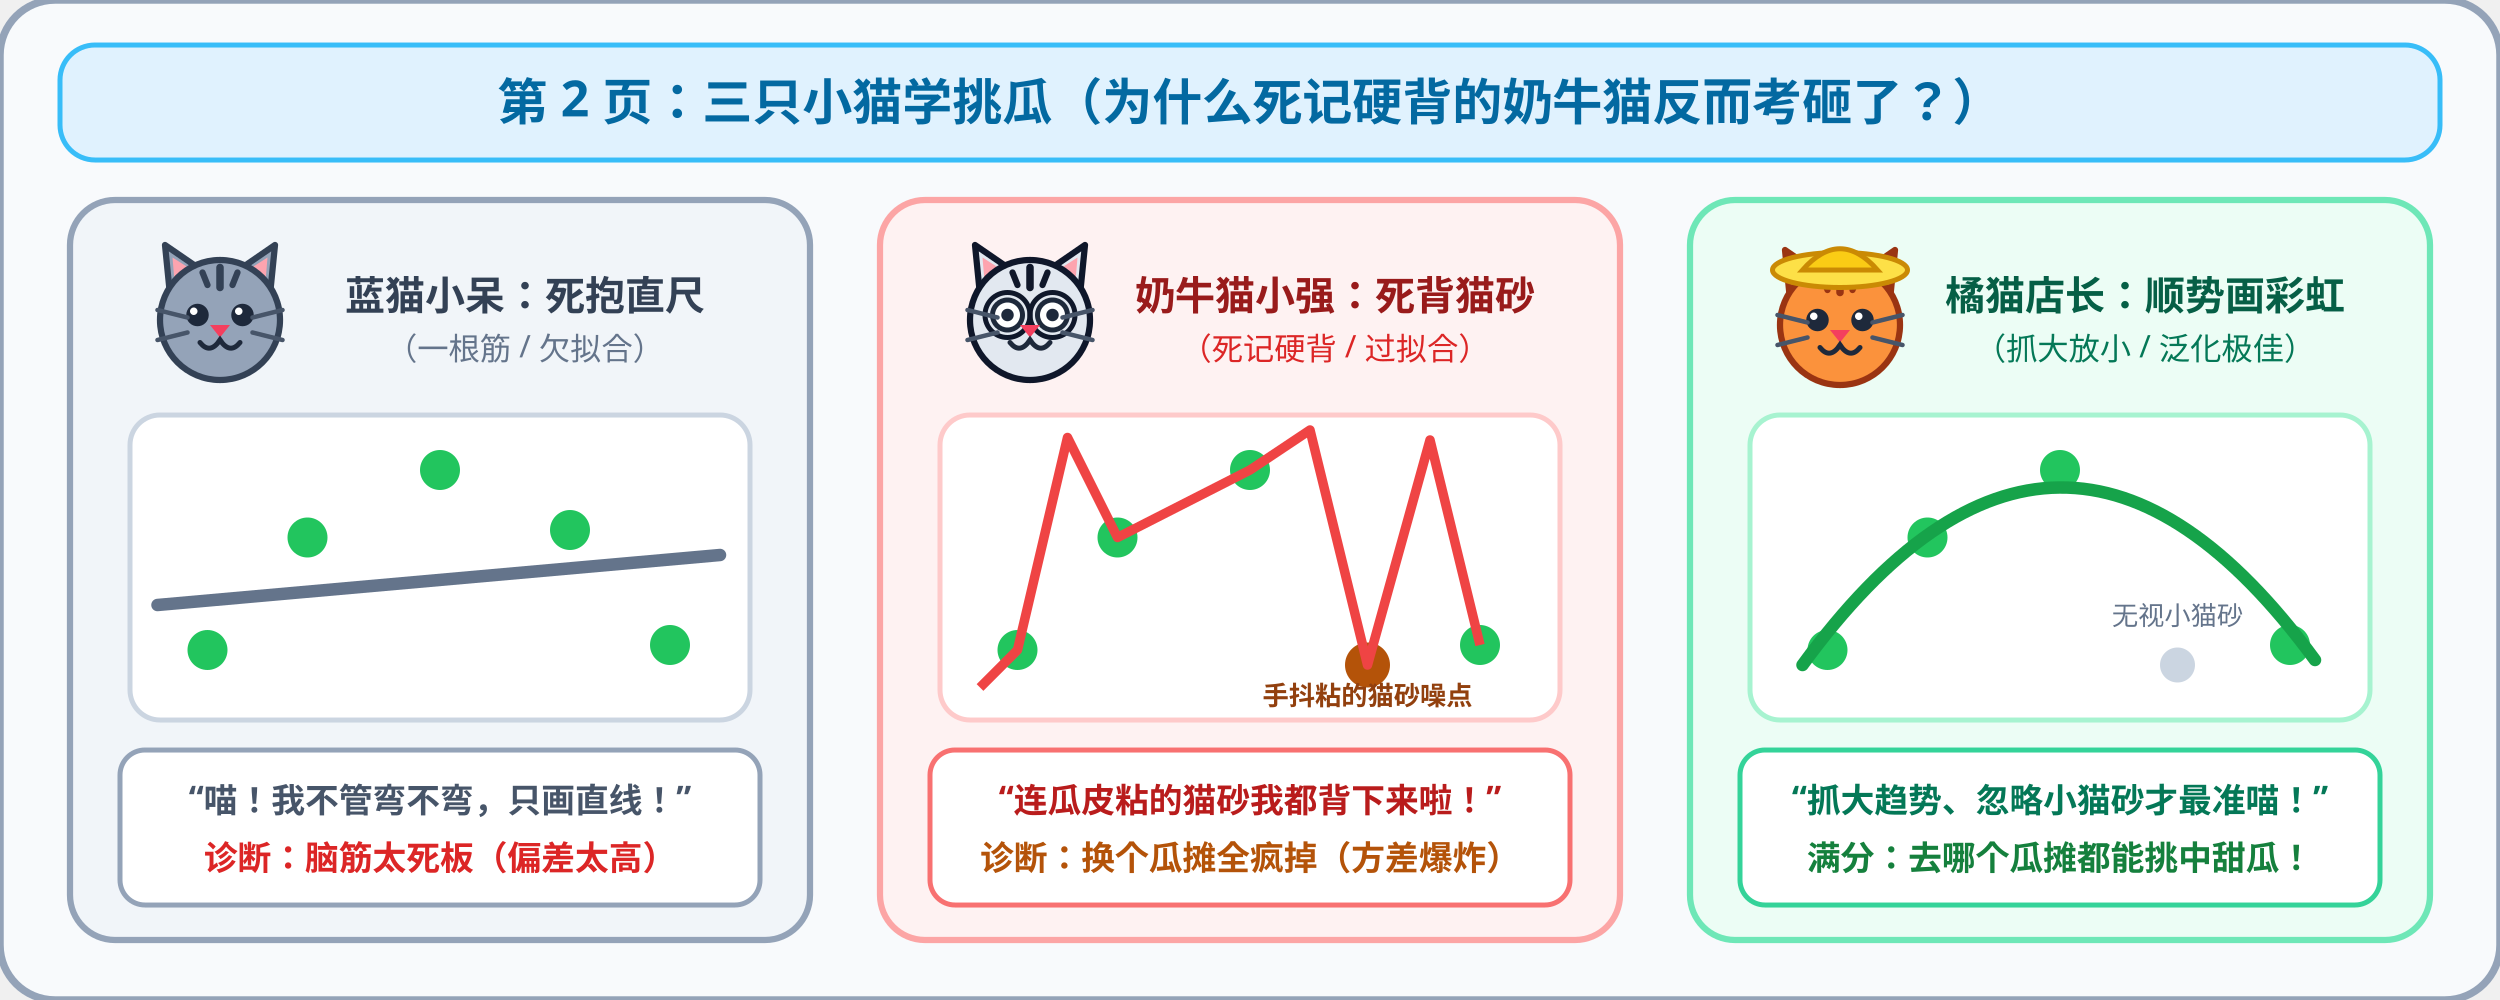
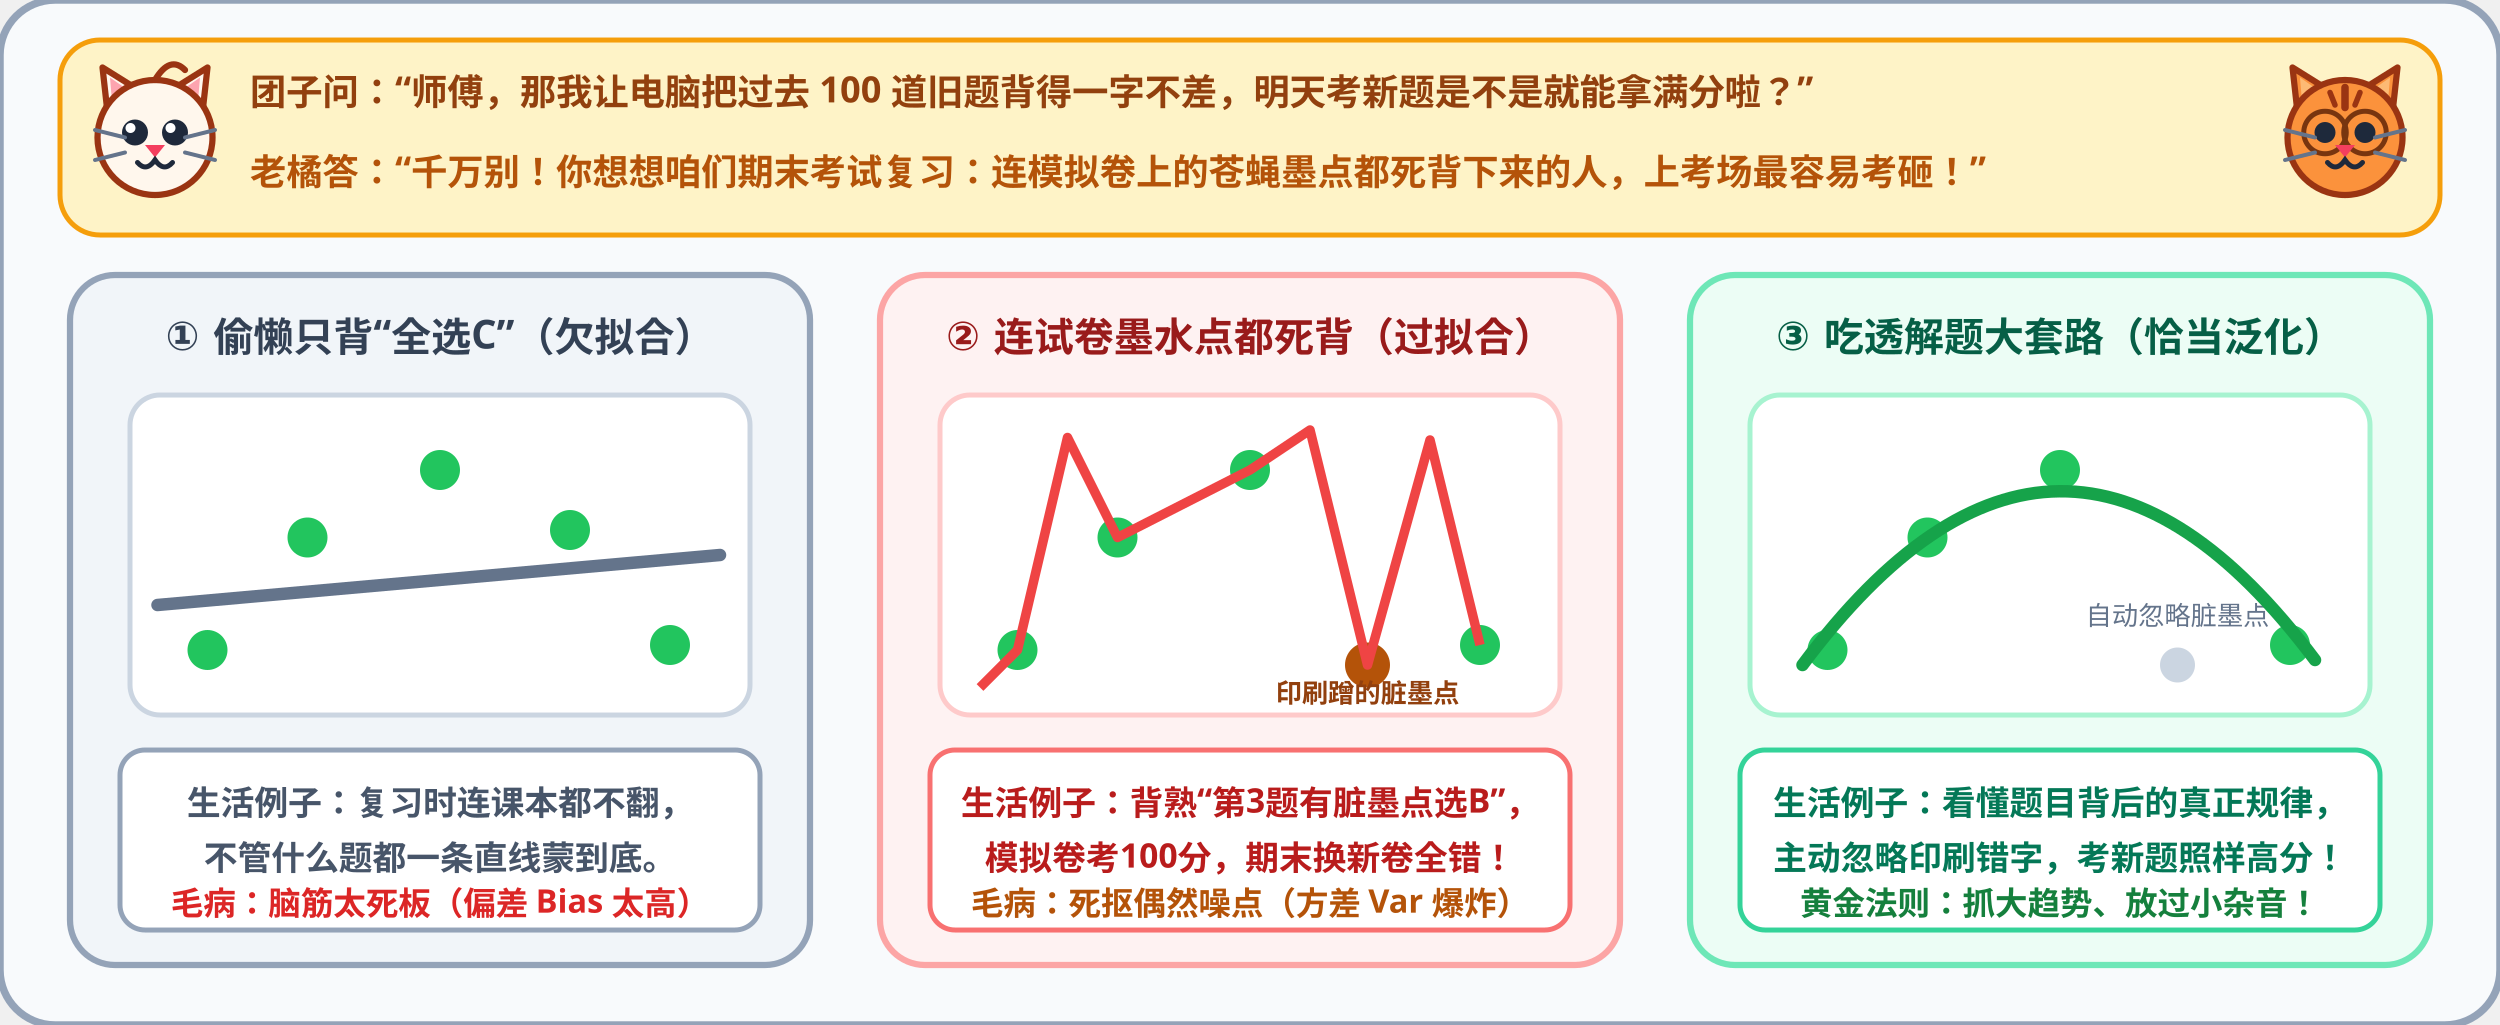
- <svg xmlns="http://www.w3.org/2000/svg" viewBox="0 0 1000 400" width="100%" height="auto" font-family="Microsoft YaHei, PingFang SC, sans-serif">
-   <rect width="1000" height="400" rx="22" fill="#F8FAFC" stroke="#94A3B8" stroke-width="3" />
-   <rect x="24" y="18" width="952" height="46" rx="14" fill="#E0F2FE" stroke="#38BDF8" stroke-width="2" />
-   <text x="500" y="48" text-anchor="middle" font-size="20" font-weight="bold" fill="#0369A1">第 2 页：三只小猫学挑瓜（为什么死记硬背的奶牛猫反而考砸了？）</text>
-   <g transform="translate(28, 80)">
-     <rect width="296" height="296" rx="18" fill="#F1F5F9" stroke="#94A3B8" stroke-width="2.5" />
-     <polygon points="40,38 38,18 54,29" fill="#94A3B8" stroke="#334155" stroke-width="2.5" stroke-linejoin="round" />
-     <polygon points="80,38 82,18 66,29" fill="#94A3B8" stroke="#334155" stroke-width="2.5" stroke-linejoin="round" />
-     <polygon points="42,35 41,23 52,30" fill="#FDA4AF" />
-     <polygon points="78,35 79,23 68,30" fill="#FDA4AF" />
-     <circle cx="60" cy="48" r="24" fill="#94A3B8" stroke="#334155" stroke-width="2.5" />
-     <line x1="60" y1="27" x2="60" y2="35" stroke="#334155" stroke-width="3" stroke-linecap="round" />
-     <line x1="53" y1="29" x2="55" y2="34" stroke="#334155" stroke-width="2.5" stroke-linecap="round" />
-     <line x1="67" y1="29" x2="65" y2="34" stroke="#334155" stroke-width="2.5" stroke-linecap="round" />
-     <circle cx="51" cy="46" r="4.5" fill="#1E293B" />
-     <circle cx="69" cy="46" r="4.5" fill="#1E293B" />
-     <circle cx="49.5" cy="44.5" r="1.5" fill="#FFFFFF" />
-     <circle cx="67.5" cy="44.5" r="1.5" fill="#FFFFFF" />
-     <polygon points="56,50 64,50 60,55" fill="#F43F5E" />
-     <path d="M 52 57 Q 56 62 60 56 Q 64 62 68 57" fill="none" stroke="#1E293B" stroke-width="2" stroke-linecap="round" />
-     <line x1="47" y1="47" x2="35" y2="44" stroke="#475569" stroke-width="1.8" stroke-linecap="round" />
-     <line x1="73" y1="47" x2="85" y2="44" stroke="#475569" stroke-width="1.8" stroke-linecap="round" />
-     <line x1="47" y1="53" x2="35" y2="56" stroke="#475569" stroke-width="1.8" stroke-linecap="round" />
-     <line x1="73" y1="53" x2="85" y2="56" stroke="#475569" stroke-width="1.8" stroke-linecap="round" />
-     <text x="182" y="44" text-anchor="middle" font-size="16" font-weight="bold" fill="#334155">蓝猫小呆：死抱直尺</text>
-     <text x="182" y="64" text-anchor="middle" font-size="12.5" fill="#64748B">（一根筋 / 欠拟合）</text>
-     <rect x="24" y="86" width="248" height="122" rx="12" fill="#FFFFFF" stroke="#CBD5E1" stroke-width="2" />
-     <circle cx="55" cy="180" r="8" fill="#22C55E" />
-     <circle cx="95" cy="135" r="8" fill="#22C55E" />
-     <circle cx="148" cy="108" r="8" fill="#22C55E" />
-     <circle cx="200" cy="132" r="8" fill="#22C55E" />
-     <circle cx="240" cy="178" r="8" fill="#22C55E" />
-     <line x1="35" y1="162" x2="260" y2="142" stroke="#64748B" stroke-width="5" stroke-linecap="round" />
-     <rect x="20" y="220" width="256" height="62" rx="10" fill="#FFFFFF" stroke="#94A3B8" stroke-width="2" />
-     <text x="148" y="244" text-anchor="middle" font-size="13.5" font-weight="bold" fill="#475569">“喵！我不管弯不弯，只画直线！”</text>
-     <text x="148" y="268" text-anchor="middle" font-size="13.5" font-weight="bold" fill="#DC2626">诊断：脑筋太死板（偏差太高）</text>
+ <svg xmlns="http://www.w3.org/2000/svg" viewBox="0 0 1000 410" width="100%" height="auto" font-family="Microsoft YaHei, PingFang SC, sans-serif">
+   <rect width="1000" height="410" rx="22" fill="#F8FAFC" stroke="#94A3B8" stroke-width="3" />
+   <rect x="24" y="16" width="952" height="78" rx="16" fill="#FEF3C7" stroke="#F59E0B" stroke-width="2" />
+   <polygon points="43,45 41,27 57,37" fill="#FFF7ED" stroke="#9A3412" stroke-width="2.5" stroke-linejoin="round" />
+   <polygon points="81,45 83,27 67,37" fill="#FFF7ED" stroke="#9A3412" stroke-width="2.5" stroke-linejoin="round" />
+   <polygon points="45,43 44,31 54,38" fill="#FDA4AF" />
+   <polygon points="79,43 80,31 70,38" fill="#FDA4AF" />
+   <circle cx="62" cy="55" r="23" fill="#FFF7ED" stroke="#9A3412" stroke-width="2.5" />
+   <circle cx="54" cy="53" r="5.2" fill="#1E293B" />
+   <circle cx="70" cy="53" r="5.2" fill="#1E293B" />
+   <circle cx="52.2" cy="51.2" r="2.0" fill="#FFFFFF" />
+   <circle cx="68.2" cy="51.2" r="2.0" fill="#FFFFFF" />
+   <path d="M 62 32 Q 68 22 74 28" fill="none" stroke="#9A3412" stroke-width="2.5" stroke-linecap="round" />
+   <polygon points="58,58 66,58 62,63" fill="#F43F5E" />
+   <path d="M 55 65 Q 58.5 69 62 64 Q 65.5 69 69 65" fill="none" stroke="#1E293B" stroke-width="2" stroke-linecap="round" />
+   <line x1="50" y1="55" x2="38" y2="52" stroke="#64748B" stroke-width="1.6" stroke-linecap="round" />
+   <line x1="74" y1="55" x2="86" y2="52" stroke="#64748B" stroke-width="1.6" stroke-linecap="round" />
+   <line x1="50" y1="61" x2="38" y2="64" stroke="#64748B" stroke-width="1.6" stroke-linecap="round" />
+   <line x1="74" y1="61" x2="86" y2="64" stroke="#64748B" stroke-width="1.6" stroke-linecap="round" />
+   <text x="100" y="42" font-size="14.5" font-weight="bold" fill="#92400E">团子问：“师傅，那我让电脑把过去 100 道旧题背得一字不差，明天考新题是不是就能拿满分啦？”</text>
+   <polygon points="919,45 917,27 933,37" fill="#FB923C" stroke="#9A3412" stroke-width="2.5" stroke-linejoin="round" />
+   <polygon points="957,45 959,27 943,37" fill="#FB923C" stroke="#9A3412" stroke-width="2.5" stroke-linejoin="round" />
+   <polygon points="921,43 920,31 930,38" fill="#FDBA74" />
+   <polygon points="955,43 956,31 946,38" fill="#FDBA74" />
+   <circle cx="938" cy="55" r="23" fill="#FB923C" stroke="#9A3412" stroke-width="2.5" />
+   <line x1="938" y1="35" x2="938" y2="43" stroke="#9A3412" stroke-width="3" stroke-linecap="round" />
+   <line x1="932" y1="37" x2="934" y2="42" stroke="#9A3412" stroke-width="2.2" stroke-linecap="round" />
+   <line x1="944" y1="37" x2="942" y2="42" stroke="#9A3412" stroke-width="2.2" stroke-linecap="round" />
+   <circle cx="930" cy="53" r="4.2" fill="#1E293B" />
+   <circle cx="946" cy="53" r="4.2" fill="#1E293B" />
+   <circle cx="930" cy="53" r="8.5" fill="none" stroke="#78350F" stroke-width="2" />
+   <circle cx="946" cy="53" r="8.5" fill="none" stroke="#78350F" stroke-width="2" />
+   <line x1="938.5" y1="53" x2="937.5" y2="53" stroke="#78350F" stroke-width="2" />
+   <polygon points="934,58 942,58 938,63" fill="#F43F5E" />
+   <path d="M 931 65 Q 934.5 69 938 64 Q 941.5 69 945 65" fill="none" stroke="#1E293B" stroke-width="2" stroke-linecap="round" />
+   <line x1="926" y1="55" x2="914" y2="52" stroke="#64748B" stroke-width="1.6" stroke-linecap="round" />
+   <line x1="950" y1="55" x2="962" y2="52" stroke="#64748B" stroke-width="1.6" stroke-linecap="round" />
+   <line x1="926" y1="61" x2="914" y2="64" stroke="#64748B" stroke-width="1.6" stroke-linecap="round" />
+   <line x1="950" y1="61" x2="962" y2="64" stroke="#64748B" stroke-width="1.6" stroke-linecap="round" />
+   <text x="100" y="74" font-size="14.5" font-weight="bold" fill="#B45309">老橘答：“千万别！你想想咱们期末考试复习：连模拟卷上的苍蝇墨点都死背下来的人，上考场最容易考砸！”</text>
+   <g transform="translate(28, 110)">
+     <rect width="296" height="276" rx="18" fill="#F1F5F9" stroke="#94A3B8" stroke-width="2.5" />
+     <text x="148" y="30" text-anchor="middle" font-size="16" font-weight="bold" fill="#334155">① 偷懒只背“全选C”（欠拟合）</text>
+     <rect x="24" y="48" width="248" height="128" rx="12" fill="#FFFFFF" stroke="#CBD5E1" stroke-width="2" />
+     <circle cx="55" cy="150" r="8" fill="#22C55E" />
+     <circle cx="95" cy="105" r="8" fill="#22C55E" />
+     <circle cx="148" cy="78" r="8" fill="#22C55E" />
+     <circle cx="200" cy="102" r="8" fill="#22C55E" />
+     <circle cx="240" cy="148" r="8" fill="#22C55E" />
+     <line x1="35" y1="132" x2="260" y2="112" stroke="#64748B" stroke-width="5" stroke-linecap="round" />
+     <rect x="20" y="190" width="256" height="72" rx="10" fill="#FFFFFF" stroke="#94A3B8" stroke-width="2" />
+     <text x="148" y="216" text-anchor="middle" font-size="13.5" font-weight="bold" fill="#475569">生活例子：复习时连课本都不翻，</text>
+     <text x="148" y="238" text-anchor="middle" font-size="13.5" font-weight="bold" fill="#475569">不管什么题都一条直线蒙到底。</text>
+     <text x="148" y="256" text-anchor="middle" font-size="13" font-weight="bold" fill="#DC2626">毛病：脑筋太死板（偏差 Bias 太高）</text>
  </g>
-   <g transform="translate(352, 80)">
-     <rect width="296" height="296" rx="18" fill="#FEF2F2" stroke="#FCA5A5" stroke-width="2.5" />
-     <polygon points="40,38 38,18 54,29" fill="#E2E8F0" stroke="#0F172A" stroke-width="2.5" stroke-linejoin="round" />
-     <polygon points="80,38 82,18 66,29" fill="#E2E8F0" stroke="#0F172A" stroke-width="2.5" stroke-linejoin="round" />
-     <polygon points="42,35 41,23 52,30" fill="#FDA4AF" />
-     <polygon points="78,35 79,23 68,30" fill="#FDA4AF" />
-     <circle cx="60" cy="48" r="24" fill="#E2E8F0" stroke="#0F172A" stroke-width="2.5" />
-     <line x1="60" y1="27" x2="60" y2="35" stroke="#0F172A" stroke-width="3" stroke-linecap="round" />
-     <line x1="53" y1="29" x2="55" y2="34" stroke="#0F172A" stroke-width="2.5" stroke-linecap="round" />
-     <line x1="67" y1="29" x2="65" y2="34" stroke="#0F172A" stroke-width="2.5" stroke-linecap="round" />
-     <circle cx="51" cy="46" r="6" fill="#FFFFFF" stroke="#1E293B" stroke-width="2" />
-     <circle cx="69" cy="46" r="6" fill="#FFFFFF" stroke="#1E293B" stroke-width="2" />
-     <circle cx="51" cy="46" r="2.5" fill="#1E293B" />
-     <circle cx="69" cy="46" r="2.5" fill="#1E293B" />
-     <circle cx="51" cy="46" r="9" fill="none" stroke="#0F172A" stroke-width="2" />
-     <circle cx="69" cy="46" r="9" fill="none" stroke="#0F172A" stroke-width="2" />
-     <line x1="60" y1="46" x2="60" y2="46" stroke="#0F172A" stroke-width="2" />
-     <polygon points="56,50 64,50 60,55" fill="#F43F5E" />
-     <path d="M 52 57 Q 56 62 60 56 Q 64 62 68 57" fill="none" stroke="#1E293B" stroke-width="2" stroke-linecap="round" />
-     <line x1="47" y1="47" x2="35" y2="44" stroke="#475569" stroke-width="1.8" stroke-linecap="round" />
-     <line x1="73" y1="47" x2="85" y2="44" stroke="#475569" stroke-width="1.8" stroke-linecap="round" />
-     <line x1="47" y1="53" x2="35" y2="56" stroke="#475569" stroke-width="1.8" stroke-linecap="round" />
-     <line x1="73" y1="53" x2="85" y2="56" stroke="#475569" stroke-width="1.8" stroke-linecap="round" />
-     <text x="182" y="44" text-anchor="middle" font-size="16" font-weight="bold" fill="#991B1B">奶牛猫小强：死背猫砂</text>
-     <text x="182" y="64" text-anchor="middle" font-size="12.5" fill="#DC2626">（死记硬背 / 过拟合）</text>
-     <rect x="24" y="86" width="248" height="122" rx="12" fill="#FFFFFF" stroke="#FECACA" stroke-width="2" />
-     <circle cx="55" cy="180" r="8" fill="#22C55E" />
-     <circle cx="95" cy="135" r="8" fill="#22C55E" />
-     <circle cx="148" cy="108" r="8" fill="#22C55E" />
-     <circle cx="195" cy="186" r="9" fill="#B45309" />
-     <text x="195" y="202" text-anchor="middle" font-size="10.5" font-weight="bold" fill="#92400E">手抖粘的猫砂噪点</text>
-     <circle cx="240" cy="178" r="8" fill="#22C55E" />
-     <path d="M 40 195 L 55 180 L 75 95 L 95 135 L 148 108 L 172 92 L 195 186 L 220 96 L 240 178" fill="none" stroke="#EF4444" stroke-width="3.8" stroke-linejoin="round" />
-     <rect x="20" y="220" width="256" height="62" rx="10" fill="#FFFFFF" stroke="#F87171" stroke-width="2" />
-     <text x="148" y="244" text-anchor="middle" font-size="13.5" font-weight="bold" fill="#B91C1C">“连瓜皮粘的猫砂我都背下来啦！”</text>
-     <text x="148" y="268" text-anchor="middle" font-size="13.5" font-weight="bold" fill="#B45309">诊断：换个瓜摊全疯掉（方差爆炸）</text>
+   <g transform="translate(352, 110)">
+     <rect width="296" height="276" rx="18" fill="#FEF2F2" stroke="#FCA5A5" stroke-width="2.5" />
+     <text x="148" y="30" text-anchor="middle" font-size="16" font-weight="bold" fill="#991B1B">② 连试卷墨水点都死背（过拟合）</text>
+     <rect x="24" y="48" width="248" height="128" rx="12" fill="#FFFFFF" stroke="#FECACA" stroke-width="2" />
+     <circle cx="55" cy="150" r="8" fill="#22C55E" />
+     <circle cx="95" cy="105" r="8" fill="#22C55E" />
+     <circle cx="148" cy="78" r="8" fill="#22C55E" />
+     <circle cx="195" cy="156" r="9" fill="#B45309" />
+     <text x="195" y="171" text-anchor="middle" font-size="10.5" font-weight="bold" fill="#92400E">印刷蹭的脏墨点</text>
+     <circle cx="240" cy="148" r="8" fill="#22C55E" />
+     <path d="M 40 165 L 55 150 L 75 65 L 95 105 L 148 78 L 172 62 L 195 156 L 220 66 L 240 148" fill="none" stroke="#EF4444" stroke-width="3.8" stroke-linejoin="round" />
+     <rect x="20" y="190" width="256" height="72" rx="10" fill="#FFFFFF" stroke="#F87171" stroke-width="2" />
+     <text x="148" y="216" text-anchor="middle" font-size="13.5" font-weight="bold" fill="#B91C1C">生活例子：背熟“第3题有脏墨点选B”，</text>
+     <text x="148" y="238" text-anchor="middle" font-size="13.5" font-weight="bold" fill="#B91C1C">模拟卷考100分，期末换新卷全错！</text>
+     <text x="148" y="256" text-anchor="middle" font-size="13" font-weight="bold" fill="#B45309">毛病：死抠偶然噪点（方差 Var 爆炸）</text>
  </g>
-   <g transform="translate(676, 80)">
-     <rect width="296" height="296" rx="18" fill="#ECFDF5" stroke="#6EE7B7" stroke-width="2.5" />
-     <polygon points="40,40 38,20 54,31" fill="#FB923C" stroke="#9A3412" stroke-width="2.5" stroke-linejoin="round" />
-     <polygon points="80,40 82,20 66,31" fill="#FB923C" stroke="#9A3412" stroke-width="2.5" stroke-linejoin="round" />
-     <polygon points="42,37 41,25 52,32" fill="#FDA4AF" />
-     <polygon points="78,37 79,25 68,32" fill="#FDA4AF" />
-     <circle cx="60" cy="50" r="24" fill="#FB923C" stroke="#9A3412" stroke-width="2.5" />
-     <line x1="60" y1="29" x2="60" y2="37" stroke="#9A3412" stroke-width="3" stroke-linecap="round" />
-     <line x1="53" y1="31" x2="55" y2="36" stroke="#9A3412" stroke-width="2.5" stroke-linecap="round" />
-     <line x1="67" y1="31" x2="65" y2="36" stroke="#9A3412" stroke-width="2.5" stroke-linecap="round" />
-     <circle cx="51" cy="48" r="4.5" fill="#1E293B" />
-     <circle cx="69" cy="48" r="4.5" fill="#1E293B" />
-     <circle cx="49.5" cy="46.5" r="1.5" fill="#FFFFFF" />
-     <circle cx="67.5" cy="46.5" r="1.5" fill="#FFFFFF" />
-     <polygon points="56,52 64,52 60,57" fill="#F43F5E" />
-     <path d="M 52 59 Q 56 64 60 58 Q 64 64 68 59" fill="none" stroke="#1E293B" stroke-width="2" stroke-linecap="round" />
-     <line x1="47" y1="49" x2="35" y2="46" stroke="#475569" stroke-width="1.8" stroke-linecap="round" />
-     <line x1="73" y1="49" x2="85" y2="46" stroke="#475569" stroke-width="1.8" stroke-linecap="round" />
-     <line x1="47" y1="55" x2="35" y2="58" stroke="#475569" stroke-width="1.8" stroke-linecap="round" />
-     <line x1="73" y1="55" x2="85" y2="58" stroke="#475569" stroke-width="1.8" stroke-linecap="round" />
-     <ellipse cx="60" cy="28" rx="27" ry="7" fill="#FDE047" stroke="#CA8A04" stroke-width="2" />
-     <path d="M 45 28 Q 60 11 75 28 Z" fill="#FACC15" stroke="#CA8A04" stroke-width="2" />
-     <text x="182" y="44" text-anchor="middle" font-size="16" font-weight="bold" fill="#065F46">橘猫店长：顺势画彩虹</text>
-     <text x="182" y="64" text-anchor="middle" font-size="12.5" fill="#047857">（抓大放小 / 泛化极佳）</text>
-     <rect x="24" y="86" width="248" height="122" rx="12" fill="#FFFFFF" stroke="#A7F3D0" stroke-width="2" />
-     <circle cx="55" cy="180" r="8" fill="#22C55E" />
-     <circle cx="95" cy="135" r="8" fill="#22C55E" />
-     <circle cx="148" cy="108" r="8" fill="#22C55E" />
-     <circle cx="195" cy="186" r="7" fill="#CBD5E1" />
-     <text x="195" y="170" text-anchor="middle" font-size="10.5" fill="#64748B">无视小猫砂</text>
-     <circle cx="240" cy="178" r="8" fill="#22C55E" />
-     <path d="M 45 186 Q 148 45 250 184" fill="none" stroke="#16A34A" stroke-width="5" stroke-linecap="round" />
-     <rect x="20" y="220" width="256" height="62" rx="10" fill="#FFFFFF" stroke="#34D399" stroke-width="2" />
-     <text x="148" y="244" text-anchor="middle" font-size="13.5" font-weight="bold" fill="#047857">“抓大趋势、忽略小猫砂才最准喵！”</text>
-     <text x="148" y="268" text-anchor="middle" font-size="13.5" font-weight="bold" fill="#15803D">满分：去哪个瓜摊都能挑中甜瓜！</text>
+   <g transform="translate(676, 110)">
+     <rect width="296" height="276" rx="18" fill="#ECFDF5" stroke="#6EE7B7" stroke-width="2.5" />
+     <text x="148" y="30" text-anchor="middle" font-size="16" font-weight="bold" fill="#065F46">③ 吃透解题大套路（恰当泛化）</text>
+     <rect x="24" y="48" width="248" height="128" rx="12" fill="#FFFFFF" stroke="#A7F3D0" stroke-width="2" />
+     <circle cx="55" cy="150" r="8" fill="#22C55E" />
+     <circle cx="95" cy="105" r="8" fill="#22C55E" />
+     <circle cx="148" cy="78" r="8" fill="#22C55E" />
+     <circle cx="195" cy="156" r="7" fill="#CBD5E1" />
+     <text x="195" y="140" text-anchor="middle" font-size="10.5" fill="#64748B">自动忽略脏墨点</text>
+     <circle cx="240" cy="148" r="8" fill="#22C55E" />
+     <path d="M 45 156 Q 148 18 250 154" fill="none" stroke="#16A34A" stroke-width="5" stroke-linecap="round" />
+     <rect x="20" y="190" width="256" height="72" rx="10" fill="#FFFFFF" stroke="#34D399" stroke-width="2" />
+     <text x="148" y="216" text-anchor="middle" font-size="13.5" font-weight="bold" fill="#047857">生活例子：看懂题目背后的真正规律，</text>
+     <text x="148" y="238" text-anchor="middle" font-size="13.5" font-weight="bold" fill="#047857">主动忽略印刷错字，考新题照样高分！</text>
+     <text x="148" y="256" text-anchor="middle" font-size="13" font-weight="bold" fill="#15803D">黄金法则：抓大趋势、放过小杂音！</text>
  </g>
</svg>
